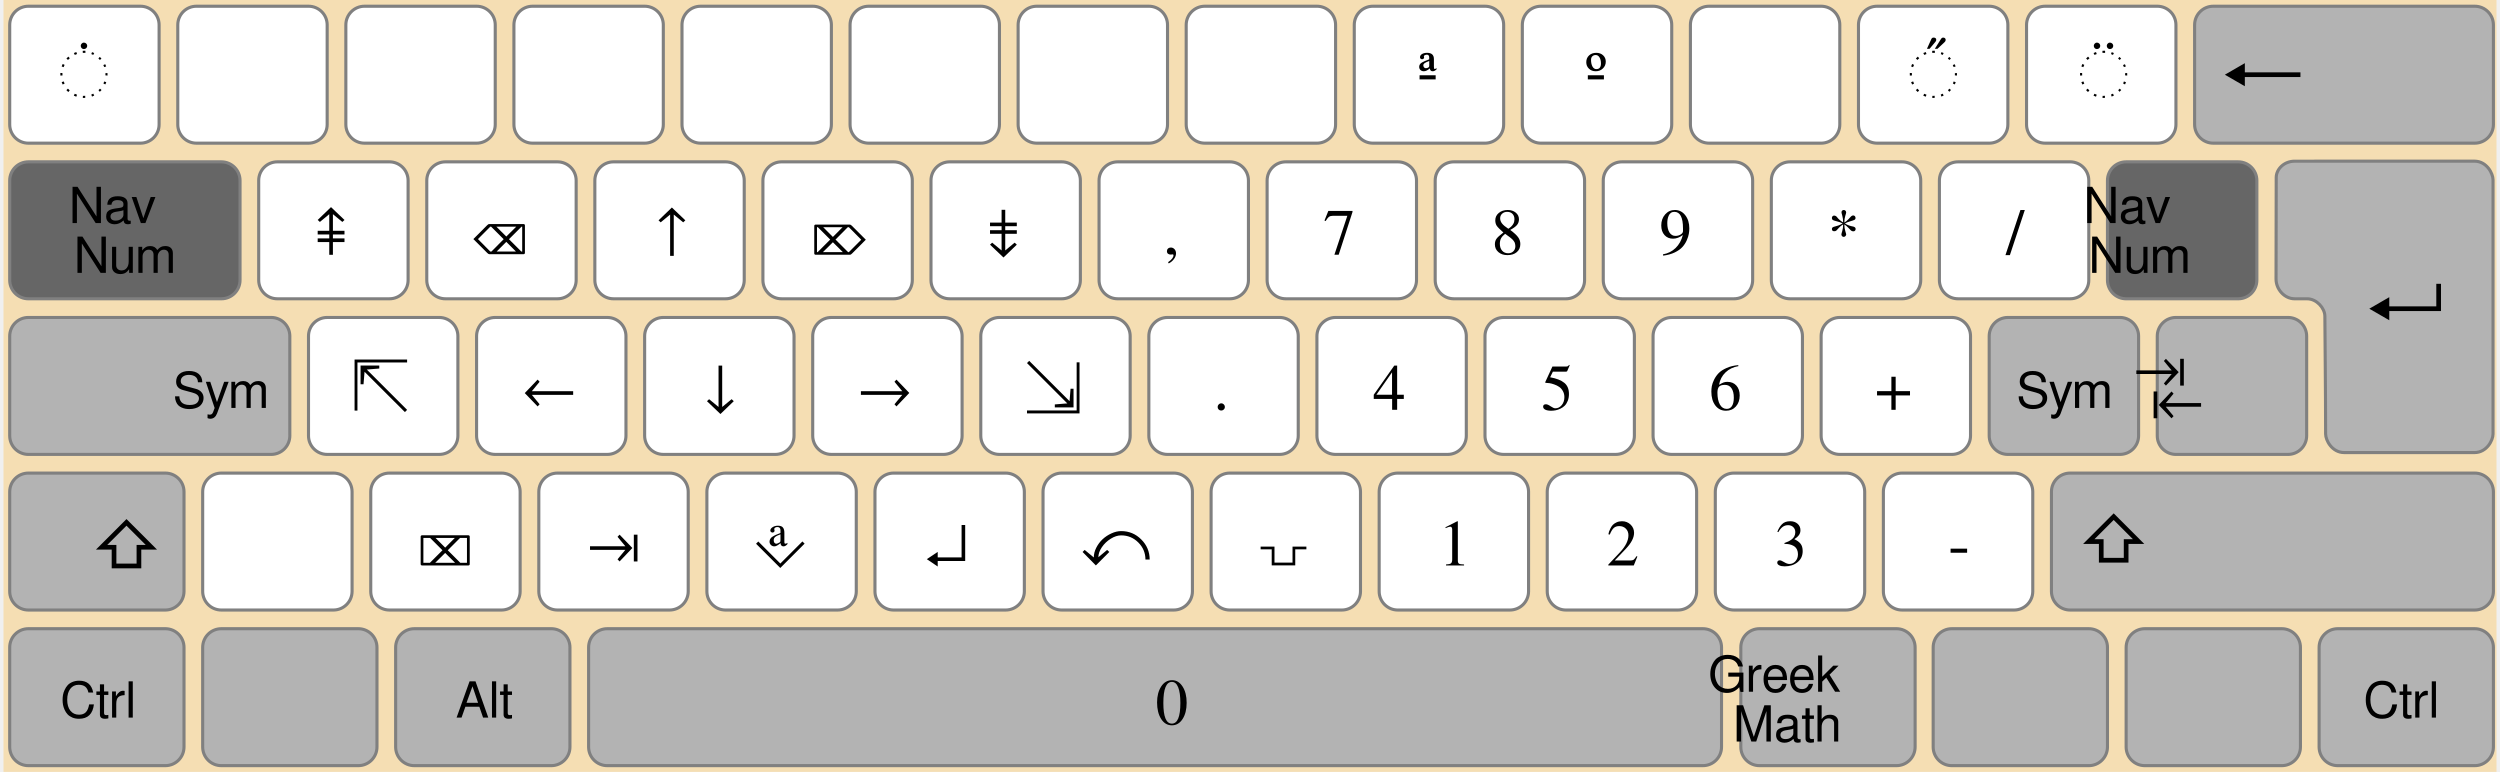
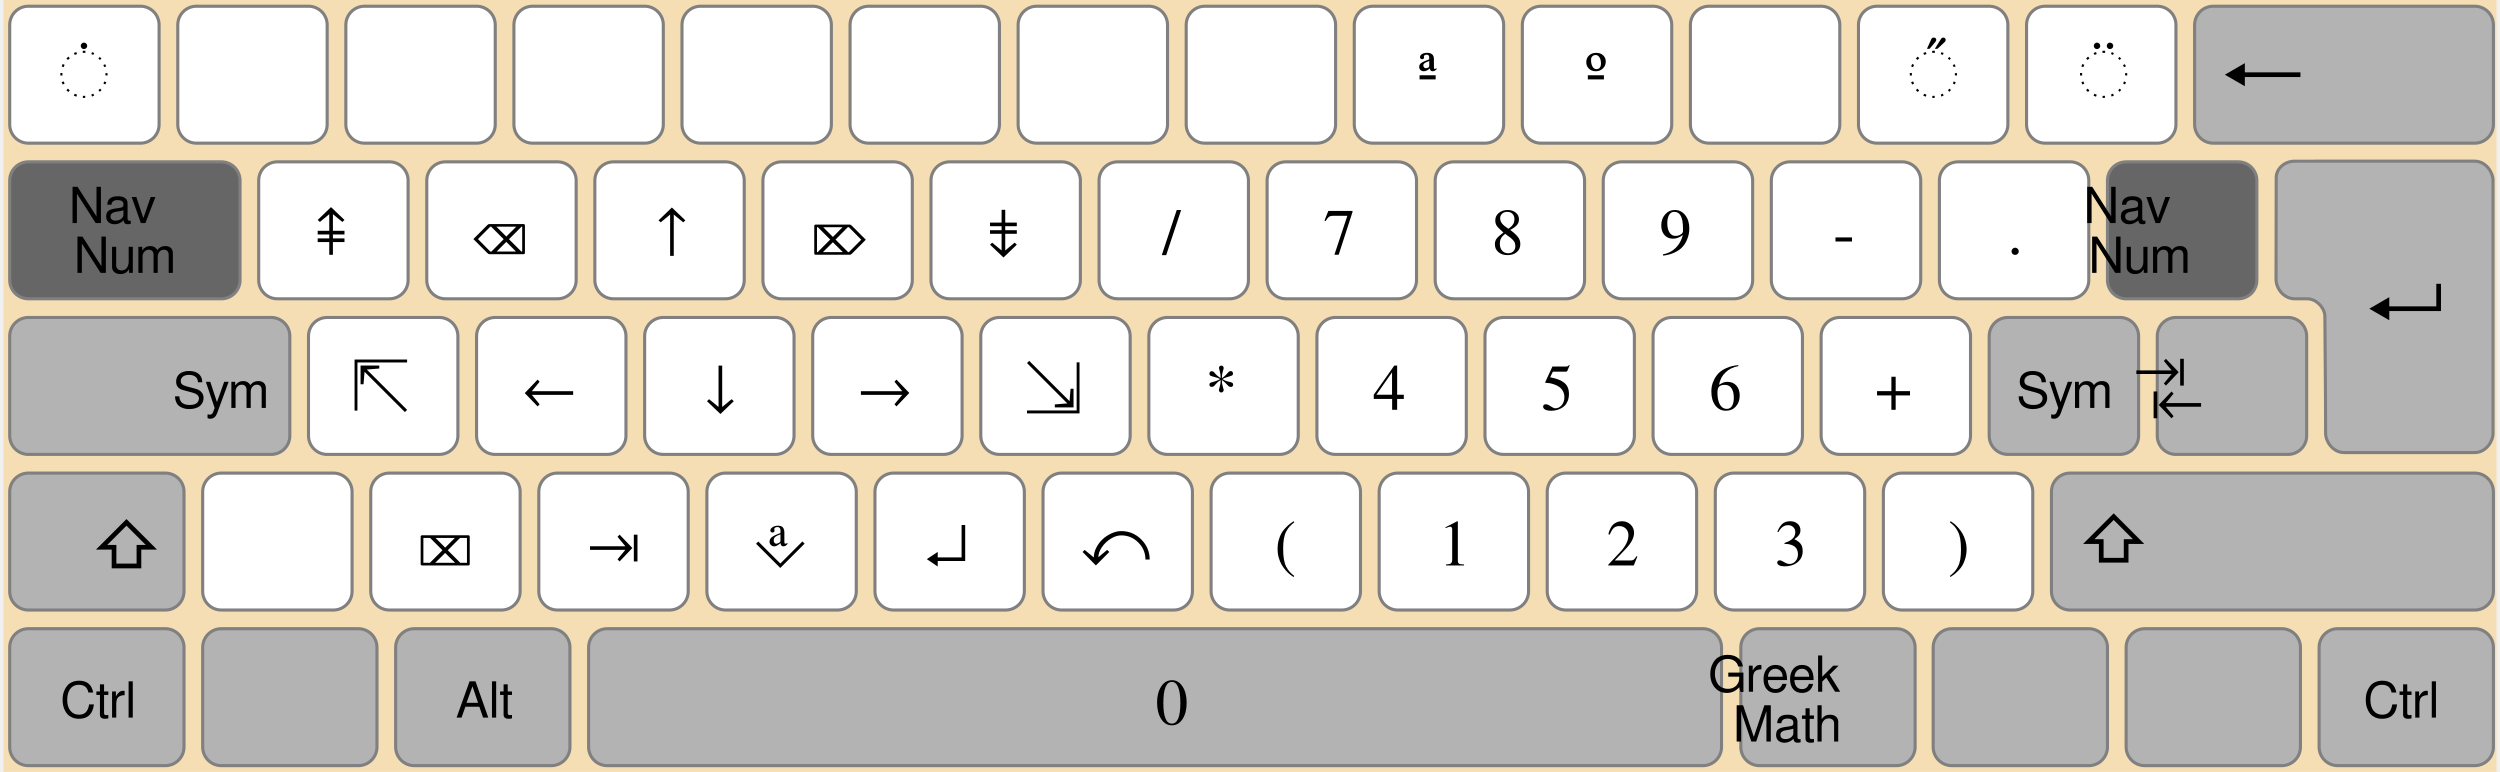
<svg xmlns="http://www.w3.org/2000/svg" xmlns:xlink="http://www.w3.org/1999/xlink" id="svg2" version="1.0" xml:space="preserve" width="800" height="247" viewBox="0 0 801 248" style="display:inline">
  <defs id="defs4">
    <marker id="TriangleOutM" refX="0" refY="0" orient="auto" style="overflow:visible">
      <path id="path4356" style="fill-rule:evenodd;stroke:#000000;stroke-width:1pt;marker-start:none" d="M 5.77,0 -2.88,5 V -5 Z" transform="scale(0.4)" />
    </marker>
    <style id="style6" type="text/css">


    
    

      text            { writing-mode:lr-tb;font-weight:bold;font-family:Nimbus Sans L, Arial, sans-serif ;}
      #T_others       { font-size:16px; text-align:start ;text-anchor:start ;}
      #T_alterninsc   { font-size:14px; fill:dimgray    ;fill-opacity:1 ;stroke:none; text-align:start ;text-anchor:start ;}
      #T_stdletters   { font-size:21px; fill:black      ;fill-opacity:1 ;stroke:none; text-align:center;text-anchor:middle;}
      #T_stdspecial   { font-size:18px; fill:black      ;fill-opacity:1 ;stroke:none; text-align:center;text-anchor:middle;}
      #T_intodisuse   { font-size:18px; fill:dimgray    ;fill-opacity:1 ;stroke:none; text-align:center;text-anchor:middle;}
      #T_AltGr        { font-size:18px; fill:blue       ;fill-opacity:1 ;stroke:none; text-align:center;text-anchor:middle;}
      #T_AltGrSh      { font-size:18px; fill:dodgerblue ;fill-opacity:1 ;stroke:none; text-align:center;text-anchor:middle;}
      .T_UpAltGr      { font-size:18px; fill:skyblue    ;}
      .T_DeadKey      { font-size:21px; fill:red        ;}

      #T_Lx_AltGr     { font-size:18px; fill:purple     ;fill-opacity:1 ;stroke:none; text-align:center;text-anchor:middle;}
      #T_Lx_AltGrSh   { font-size:18px; fill:blueviolet ;fill-opacity:1 ;stroke:none; text-align:center;text-anchor:middle;}
      .T_Lx_UpAltGr   { font-size:18px; fill:violet     ;font-family:Sans;}
      .T_Lx_DeadKey   { font-size:21px; fill:darkorange ;fill-opacity:1 ;stroke:darkorange;stroke-width:0.6;}

      .T_size_s       { font-size:12px; fill:black      ;fill-opacity:1 ;stroke:none; text-align:start ;text-anchor:start ;}
      .T_size_L       { font-size:21px;}

      #GlyphKey       { fill:white      ;stroke:grey   ;stroke-width:1;}
      #ModifKey       { fill:gainsboro  ;stroke:grey   ;stroke-width:1;}
      #OtherKey       { fill:silver     ;stroke:grey   ;stroke-width:1;}
      .K_AltGr        { fill:#D5EEF8    ;stroke:grey   ;stroke-width:1;}

     
       
    </style>
  </defs>
  <g id="layer1" style="display:inline">
    <rect id="Bckgrd" x="0" y="0" width="801" height="248" style="fill:#f5deb3;stroke:none" />
  </g>
  <g id="layer2" style="display:inline">
    <g id="GlyphKey">
      <rect id="K_kb2a" x="2" y="2" width="48" height="44" rx="6" ry="6" />
      <use id="K_kb2b" xlink:href="#K_kb2a" transform="translate(54)" />
      <use id="K_kb2c" xlink:href="#K_kb2a" transform="translate(108)" />
      <use id="K_kb2d" xlink:href="#K_kb2a" transform="translate(162)" />
      <use id="K_kb2e" xlink:href="#K_kb2a" transform="translate(216)" />
      <use id="K_kb2f" xlink:href="#K_kb2a" transform="translate(270)" />
      <use id="K_kb2g" xlink:href="#K_kb2a" transform="translate(324)" />
      <use id="K_kb2h" xlink:href="#K_kb2a" transform="translate(378)" />
      <use id="K_kb2i" xlink:href="#K_kb2a" transform="translate(432)" />
      <use id="K_kb2j" xlink:href="#K_kb2a" transform="translate(486)" />
      <use id="K_kb2k" xlink:href="#K_kb2a" transform="translate(540)" />
      <use id="K_kb2l" xlink:href="#K_kb2a" transform="translate(594)" />
      <use id="K_kb2m" xlink:href="#K_kb2a" transform="translate(648)" />
      <use id="K_kb3b" xlink:href="#K_kb2a" transform="translate(80,50)" />
      <use id="K_kb3c" xlink:href="#K_kb2a" transform="translate(134,50)" />
      <use id="K_kb3d" xlink:href="#K_kb2a" transform="translate(188,50)" />
      <use id="K_kb3e" xlink:href="#K_kb2a" transform="translate(242,50)" />
      <use id="K_kb3f" xlink:href="#K_kb2a" transform="translate(296,50)" />
      <use id="K_kb3g" xlink:href="#K_kb2a" transform="translate(350,50)" />
      <use id="K_kb3h" xlink:href="#K_kb2a" transform="translate(404,50)" />
      <use id="K_kb3i" xlink:href="#K_kb2a" transform="translate(458,50)" />
      <use id="K_kb3j" xlink:href="#K_kb2a" transform="translate(512,50)" />
      <use id="K_kb3k" xlink:href="#K_kb2a" transform="translate(566,50)" />
      <use id="K_kb3l" xlink:href="#K_kb2a" transform="translate(620,50)" />
      <use id="K_kb4b" xlink:href="#K_kb2a" transform="translate(96,100)" />
      <use id="K_kb4c" xlink:href="#K_kb2a" transform="translate(150,100)" />
      <use id="K_kb4d" xlink:href="#K_kb2a" transform="translate(204,100)" />
      <use id="K_kb4e" xlink:href="#K_kb2a" transform="translate(258,100)" />
      <use id="K_kb4f" xlink:href="#K_kb2a" transform="translate(312,100)" />
      <use id="K_kb4g" xlink:href="#K_kb2a" transform="translate(366,100)" />
      <use id="K_kb4h" xlink:href="#K_kb2a" transform="translate(420,100)" />
      <use id="K_kb4i" xlink:href="#K_kb2a" transform="translate(474,100)" />
      <use id="K_kb4j" xlink:href="#K_kb2a" transform="translate(528,100)" />
      <use id="K_kb4k" xlink:href="#K_kb2a" transform="translate(582,100)" />
      <use id="K_kb5b" xlink:href="#K_kb2a" transform="translate(62,150)" />
      <use id="K_kb5c" xlink:href="#K_kb2a" transform="translate(116,150)" />
      <use id="K_kb5d" xlink:href="#K_kb2a" transform="translate(170,150)" />
      <use id="K_kb5e" xlink:href="#K_kb2a" transform="translate(224,150)" />
      <use id="K_kb5f" xlink:href="#K_kb2a" transform="translate(278,150)" />
      <use id="K_kb5g" xlink:href="#K_kb2a" transform="translate(332,150)" />
      <use id="K_kb5h" xlink:href="#K_kb2a" transform="translate(386,150)" />
      <use id="K_kb5i" xlink:href="#K_kb2a" transform="translate(440,150)" />
      <use id="K_kb5j" xlink:href="#K_kb2a" transform="translate(494,150)" />
      <use id="K_kb5k" xlink:href="#K_kb2a" transform="translate(548,150)" />
      <use id="K_kb5l" xlink:href="#K_kb2a" transform="translate(602,150)" />
    </g>
    <g id="ModifKey" style="fill:#b3b3b3">
      <rect id="K_kb4a" x="2" y="102" width="90" height="44" rx="6" ry="6" style="fill:#b3b3b3" />
      <rect id="K_kb5a" x="2" y="152" width="56" height="44" rx="6" ry="6" style="fill:#b3b3b3" />
      <rect id="K_kb5m" x="658" y="152" width="142" height="44" rx="6" ry="6" style="opacity:1;fill:#b3b3b3" />
      <use id="K_kb4l" xlink:href="#K_kb2a" transform="translate(636,100)" style="display:inline;fill:#b3b3b3" />
      <use id="K_kb3m" xlink:href="#K_kb2a" transform="translate(674,50)" style="display:inline;fill:#666666" />
      <rect id="K_kb3a" x="2" y="52" width="74" height="44" rx="6" ry="6" style="display:inline;fill:#666666" />
      <rect id="rect1" x="558.198" y="202" width="56" height="44" rx="6" ry="6" style="display:inline" />
    </g>
    <g id="OtherKey" style="fill:#b3b3b3">
      <rect id="K_kb2n" x="704" y="2" width="96" height="44" rx="6" ry="6" style="fill:#b3b3b3" />
      <path id="K_kb3n" d="m 736.16,51.79 c -3.44,0 -5.93,2.56 -5.94,5.24 l -0.06,32.6 c -0.01,3.31 2.69,6.37 6,6.37 h 3.99 c 3.081,0 5.7,3.04 5.7,5.59 0,2.55 0.24,24.57 0.24,37.85 0,1.99 2.02,5.97 6,5.97 13.94,0 27.88,0 41.82,0 3.98,0 5.97,-3.98 5.97,-5.97 0,-27.22 0,-54.44 0,-81.66 0,-1.99 -1.99,-6 -5.97,-6 z" style="fill:#b3b3b3" />
      <rect id="K_kb6a" x="2" y="202" width="56" height="44" rx="6" ry="6" style="fill:#b3b3b3" />
      <rect id="K_kb6b" x="64" y="202" width="56" height="44" rx="6" ry="6" style="fill:#b3b3b3" />
      <rect id="K_kb6c" x="126" y="202" width="56" height="44" rx="6" ry="6" style="fill:#b3b3b3" />
      <rect id="K_kb6l" x="620" y="202" width="56" height="44" rx="6" ry="6" style="fill:#b3b3b3" />
      <rect id="K_kb6m" x="682" y="202" width="56" height="44" rx="6" ry="6" style="fill:#b3b3b3" />
      <rect id="K_kb6n" x="744" y="202" width="56" height="44" rx="6" ry="6" style="fill:#b3b3b3" />
      <rect id="K_kb6d" x="188" y="202" width="364" height="44" rx="6" ry="6" style="display:inline;fill:#b3b3b3" />
      <use id="K_kb4m" xlink:href="#K_kb2a" transform="translate(690,100)" style="display:inline;fill:#b3b3b3" />
    </g>
  </g>
  <g id="DrawedInscr" style="display:inline">
    <path id="S_kb2n" style="fill:none;stroke:#000000;stroke-width:1.506;stroke-dasharray:none;marker-end:url(#TriangleOutM)" d="M 738,24 H 718" />
    <g id="sublayer3a" style="display:inline">
      <path id="S_kb5a" style="fill:none;stroke:#000000;stroke-width:1.506;stroke-dasharray:none" d="m 39.519,167.84 -8,8 h 4 v 6 h 8 v -6 h 4 z" />
      <use id="S_kb5n" xlink:href="#S_kb5a" transform="translate(638.4809,-1.840102)" x="0" y="0" width="1" height="1" />
      <path id="S_kb3n" style="fill:none;stroke:#000000;stroke-width:1.506;stroke-dasharray:none;marker-end:url(#TriangleOutM)" d="m 782.408,91.187 v 8 h -18" />
    </g>
  </g>
  <g id="fr-fr" style="display:inline">
    <g id="T_stdletters" style="font-size:21px;text-align:center;text-anchor:middle;fill:#000000;fill-opacity:1;stroke:none" transform="translate(9.260975,9.671158)">
      <text id="T_kb3b" x="96" y="72" style="font-style:normal;font-variant:normal;font-weight:normal;font-stretch:normal;line-height:0%;font-family:FreeSerif;-inkscape-font-specification:FreeSerif;writing-mode:lr-tb;fill:#000000">⇞</text>
      <text id="T_kb3c" x="150" y="72" style="font-style:normal;font-variant:normal;font-weight:normal;font-stretch:normal;line-height:0%;font-family:FreeSerif;-inkscape-font-specification:FreeSerif;writing-mode:lr-tb">⌫</text>
      <text id="T_kb3d" x="205.517" y="72.327" style="font-style:normal;font-variant:normal;font-weight:normal;font-stretch:normal;line-height:0%;font-family:FreeSerif;-inkscape-font-specification:FreeSerif;writing-mode:lr-tb">↑</text>
      <text id="T_kb3e" x="259.53" y="72.176" style="font-style:normal;font-variant:normal;font-weight:normal;font-stretch:normal;line-height:0%;font-family:FreeSerif;-inkscape-font-specification:FreeSerif;writing-mode:lr-tb">⌦</text>
      <text id="T_kb3f" x="312" y="72" style="font-style:normal;font-variant:normal;font-weight:normal;font-stretch:normal;line-height:0%;font-family:FreeSerif;-inkscape-font-specification:FreeSerif;writing-mode:lr-tb">⇟</text>
-       <text id="T_kb3g" x="366" y="72" style="font-style:normal;font-variant:normal;font-weight:normal;font-stretch:normal;line-height:0%;font-family:FreeSerif;-inkscape-font-specification:FreeSerif;writing-mode:lr-tb">,</text>
+       <text id="T_kb3g" x="366" y="72" style="font-style:normal;font-variant:normal;font-weight:normal;font-stretch:normal;line-height:0%;font-family:FreeSerif;-inkscape-font-specification:FreeSerif;writing-mode:lr-tb">/</text>
      <text id="T_kb3h" x="420" y="72" style="font-style:normal;font-variant:normal;font-weight:normal;font-stretch:normal;line-height:0%;font-family:FreeSerif;-inkscape-font-specification:FreeSerif;writing-mode:lr-tb">7</text>
      <text id="T_kb3i" x="474" y="72" style="font-style:normal;font-variant:normal;font-weight:normal;font-stretch:normal;line-height:0%;font-family:FreeSerif;-inkscape-font-specification:FreeSerif;writing-mode:lr-tb">8</text>
      <text id="T_kb3j" x="528" y="72" style="font-style:normal;font-variant:normal;font-weight:normal;font-stretch:normal;line-height:0%;font-family:FreeSerif;-inkscape-font-specification:FreeSerif;writing-mode:lr-tb">9</text>
-       <text id="T_kb3k" x="582" y="72" style="font-style:normal;font-variant:normal;font-weight:normal;font-stretch:normal;line-height:0%;font-family:FreeSerif;-inkscape-font-specification:FreeSerif;writing-mode:lr-tb">*</text>
+       <text id="T_kb3k" x="582" y="72" style="font-style:normal;font-variant:normal;font-weight:normal;font-stretch:normal;line-height:0%;font-family:FreeSerif;-inkscape-font-specification:FreeSerif;writing-mode:lr-tb">-</text>
      <text id="T_kb4b" x="112" y="122" style="font-style:normal;font-variant:normal;font-weight:normal;font-stretch:normal;line-height:0%;font-family:FreeSerif;-inkscape-font-specification:FreeSerif;writing-mode:lr-tb">⇱</text>
      <text id="T_kb4c" x="166" y="122" style="font-style:normal;font-variant:normal;font-weight:normal;font-stretch:normal;line-height:0%;font-family:FreeSerif;-inkscape-font-specification:FreeSerif;writing-mode:lr-tb">←</text>
      <text id="T_kb4d" x="221.077" y="122.07" style="font-style:normal;font-variant:normal;font-weight:normal;font-stretch:normal;line-height:0%;font-family:FreeSerif;-inkscape-font-specification:FreeSerif;writing-mode:lr-tb">↓</text>
      <text id="T_kb4e" x="274" y="122" style="font-style:normal;font-variant:normal;font-weight:normal;font-stretch:normal;line-height:0%;font-family:FreeSerif;-inkscape-font-specification:FreeSerif;writing-mode:lr-tb">→</text>
      <text id="T_kb4f" x="328" y="122" style="font-style:normal;font-variant:normal;font-weight:normal;font-stretch:normal;line-height:0%;font-family:FreeSerif;-inkscape-font-specification:FreeSerif;writing-mode:lr-tb">⇲</text>
-       <text id="T_kb4g" x="382" y="122" style="font-style:normal;font-variant:normal;font-weight:normal;font-stretch:normal;line-height:0%;font-family:FreeSerif;-inkscape-font-specification:FreeSerif;writing-mode:lr-tb">.</text>
+       <text id="T_kb4g" x="382" y="122" style="font-style:normal;font-variant:normal;font-weight:normal;font-stretch:normal;line-height:0%;font-family:FreeSerif;-inkscape-font-specification:FreeSerif;writing-mode:lr-tb">*</text>
      <text id="T_kb4h" x="436" y="122" style="font-style:normal;font-variant:normal;font-weight:normal;font-stretch:normal;line-height:0%;font-family:FreeSerif;-inkscape-font-specification:FreeSerif;writing-mode:lr-tb">4</text>
      <text id="T_kb4i" x="490" y="122" style="font-style:normal;font-variant:normal;font-weight:normal;font-stretch:normal;line-height:0%;font-family:FreeSerif;-inkscape-font-specification:FreeSerif;writing-mode:lr-tb">5</text>
      <text id="T_kb4j" x="544" y="122" style="font-style:normal;font-variant:normal;font-weight:normal;font-stretch:normal;line-height:0%;font-family:FreeSerif;-inkscape-font-specification:FreeSerif;writing-mode:lr-tb">6</text>
      <text id="T_kb4k" x="598" y="122" style="font-style:normal;font-variant:normal;font-weight:normal;font-stretch:normal;line-height:0%;font-family:FreeSerif;-inkscape-font-specification:FreeSerif;writing-mode:lr-tb">+</text>
      <text id="T_kb5c" x="132.647" y="172" style="font-style:normal;font-variant:normal;font-weight:normal;font-stretch:normal;line-height:0%;font-family:FreeSerif;-inkscape-font-specification:FreeSerif;writing-mode:lr-tb">⌧</text>
      <text id="T_kb5d" x="186.964" y="171.817" style="font-style:normal;font-variant:normal;font-weight:normal;font-stretch:normal;line-height:0%;font-family:FreeSerif;-inkscape-font-specification:FreeSerif;writing-mode:lr-tb">⇥</text>
      <text id="T_kb5e" x="240" y="172" style="font-style:normal;font-variant:normal;font-weight:normal;font-stretch:normal;line-height:0%;font-family:FreeSerif;-inkscape-font-specification:FreeSerif;writing-mode:lr-tb">⎀</text>
      <text id="T_kb5f" x="294" y="172" style="font-style:normal;font-variant:normal;font-weight:normal;font-stretch:normal;line-height:0%;font-family:FreeSerif;-inkscape-font-specification:FreeSerif;writing-mode:lr-tb">↵</text>
      <text id="T_kb5g" x="348" y="172" style="font-style:normal;font-variant:normal;font-weight:normal;font-stretch:normal;line-height:0%;font-family:FreeSerif;-inkscape-font-specification:FreeSerif;writing-mode:lr-tb">↶</text>
-       <text id="T_kb5h" x="402" y="172" style="font-style:normal;font-variant:normal;font-weight:normal;font-stretch:normal;line-height:0%;font-family:FreeSerif;-inkscape-font-specification:FreeSerif;writing-mode:lr-tb">⍽</text>
-       <text id="text6" x="618.983" y="172" style="font-style:normal;font-variant:normal;font-weight:normal;font-stretch:normal;line-height:0%;font-family:FreeSerif;-inkscape-font-specification:FreeSerif;writing-mode:lr-tb">-</text>
+       <text id="text6" x="618.983" y="172" style="font-style:normal;font-variant:normal;font-weight:normal;font-stretch:normal;line-height:0%;font-family:FreeSerif;-inkscape-font-specification:FreeSerif;writing-mode:lr-tb">)</text>
      <text id="text5" x="564.983" y="172" style="font-style:normal;font-variant:normal;font-weight:normal;font-stretch:normal;line-height:0%;font-family:FreeSerif;-inkscape-font-specification:FreeSerif;writing-mode:lr-tb">3</text>
      <text id="text4" x="510.983" y="172" style="font-style:normal;font-variant:normal;font-weight:normal;font-stretch:normal;line-height:0%;font-family:FreeSerif;-inkscape-font-specification:FreeSerif;writing-mode:lr-tb">2</text>
      <text id="text3" x="456.983" y="172" style="font-style:normal;font-variant:normal;font-weight:normal;font-stretch:normal;line-height:0%;font-family:FreeSerif;-inkscape-font-specification:FreeSerif;writing-mode:lr-tb">1</text>
      <text id="text2" x="78.748" y="172" style="font-style:normal;font-variant:normal;font-weight:normal;font-stretch:normal;line-height:0%;font-family:FreeSerif;-inkscape-font-specification:FreeSerif;writing-mode:lr-tb" />
-       <text id="text8" x="637.072" y="72" style="font-style:normal;font-variant:normal;font-weight:normal;font-stretch:normal;line-height:0%;font-family:FreeSerif;-inkscape-font-specification:FreeSerif;writing-mode:lr-tb">/</text>
+       <text id="text8" x="637.072" y="72" style="font-style:normal;font-variant:normal;font-weight:normal;font-stretch:normal;line-height:0%;font-family:FreeSerif;-inkscape-font-specification:FreeSerif;writing-mode:lr-tb">.</text>
      <text id="text47" x="665.499" y="21.502" style="font-style:normal;font-variant:normal;font-weight:normal;font-stretch:normal;line-height:0%;font-family:FreeSerif;-inkscape-font-specification:FreeSerif;writing-mode:lr-tb">◌̈</text>
      <text id="text45" x="610.801" y="21.502" style="font-style:normal;font-variant:normal;font-weight:normal;font-stretch:normal;line-height:0%;font-family:FreeSerif;-inkscape-font-specification:FreeSerif;writing-mode:lr-tb">◌̋</text>
      <text id="text42" x="556.765" y="21.502" style="font-style:normal;font-variant:normal;font-weight:normal;font-stretch:normal;line-height:0%;font-family:FreeSerif;-inkscape-font-specification:FreeSerif;writing-mode:lr-tb" />
      <text id="text41" x="502.765" y="21.502" style="font-style:normal;font-variant:normal;font-weight:normal;font-stretch:normal;line-height:0%;font-family:FreeSerif;-inkscape-font-specification:FreeSerif;writing-mode:lr-tb" />
      <text id="text36" x="232.765" y="21.502" style="font-style:normal;font-variant:normal;font-weight:normal;font-stretch:normal;line-height:0%;font-family:FreeSerif;-inkscape-font-specification:FreeSerif;writing-mode:lr-tb"> </text>
      <text id="text34" x="502.413" y="21.502" style="font-style:normal;font-variant:normal;font-weight:normal;font-stretch:normal;line-height:0%;font-family:FreeSerif;-inkscape-font-specification:FreeSerif;writing-mode:lr-tb">º</text>
      <text id="text44" x="448.413" y="21.502" style="font-style:normal;font-variant:normal;font-weight:normal;font-stretch:normal;line-height:0%;font-family:FreeSerif;-inkscape-font-specification:FreeSerif;writing-mode:lr-tb;fill:#000000">ª</text>
      <text id="text46" x="611.837" y="21.502" style="font-style:normal;font-variant:normal;font-weight:normal;font-stretch:normal;line-height:0%;font-family:FreeSerif;-inkscape-font-specification:FreeSerif;writing-mode:lr-tb" transform="translate(-595.255)">◌̇</text>
      <text id="text17" x="448.915" y="21.502" style="font-style:normal;font-variant:normal;font-weight:normal;font-stretch:normal;line-height:0%;font-family:FreeSerif;-inkscape-font-specification:FreeSerif;writing-mode:lr-tb" />
      <text id="text18" x="366.132" y="223.075" style="font-style:normal;font-variant:normal;font-weight:normal;font-stretch:normal;line-height:0%;font-family:FreeSerif;-inkscape-font-specification:FreeSerif;writing-mode:lr-tb">0</text>
      <text id="text19" x="707.418" y="115.316" style="font-style:normal;font-variant:normal;font-weight:normal;font-stretch:normal;line-height:0.5;font-family:FreeSerif;-inkscape-font-specification:FreeSerif;writing-mode:lr-tb">
        <tspan id="tspan3" x="707.418" y="115.316">⇥</tspan>
        <tspan id="tspan4" x="707.418" y="125.816">⇤</tspan>
      </text>
+       <text id="text12" x="402.574" y="172" style="font-style:normal;font-variant:normal;font-weight:normal;font-stretch:normal;line-height:0%;font-family:FreeSerif;-inkscape-font-specification:FreeSerif;writing-mode:lr-tb">(</text>
    </g>
    <g id="T_others" style="font-size:16px;text-align:start;text-anchor:start" transform="translate(8.350729,0.565431)">
      <text id="T_kb6a" x="10" y="230" style="font-style:normal;font-variant:normal;font-weight:normal;font-stretch:normal;line-height:0%;font-family:FreeSans;-inkscape-font-specification:FreeSans;writing-mode:lr-tb">Ctrl</text>
      <text id="T_kb6c" x="136.991" y="230" style="font-style:normal;font-variant:normal;font-weight:normal;font-stretch:normal;line-height:0%;font-family:FreeSans;-inkscape-font-specification:FreeSans;writing-mode:lr-tb">Alt</text>
      <text id="T_kb6n" x="750" y="230" style="font-style:normal;font-variant:normal;font-weight:normal;font-stretch:normal;line-height:0%;font-family:FreeSans;-inkscape-font-specification:FreeSans;writing-mode:lr-tb">Ctrl</text>
      <text id="text48" x="653.8" y="130.492" style="font-style:normal;font-variant:normal;font-weight:normal;font-stretch:normal;line-height:0%;font-family:FreeSans;-inkscape-font-specification:FreeSans;text-align:center;writing-mode:lr-tb;text-anchor:middle">Sym</text>
      <text id="text49" x="61.454" y="130.492" style="font-style:normal;font-variant:normal;font-weight:normal;font-stretch:normal;line-height:0%;font-family:FreeSans;-inkscape-font-specification:FreeSans;text-align:center;writing-mode:lr-tb;text-anchor:middle">Sym</text>
      <text id="text50" x="578.671" y="221.695" style="font-style:normal;font-variant:normal;font-weight:normal;font-stretch:normal;line-height:1;font-family:FreeSans;-inkscape-font-specification:FreeSans;text-align:center;writing-mode:lr-tb;text-anchor:middle">
        <tspan id="tspan2" x="578.671" y="221.695">Greek</tspan>
        <tspan x="578.671" y="237.695" id="tspan1">Math</tspan>
      </text>
      <text id="text52" x="44.585" y="71.114" style="font-style:normal;font-variant:normal;font-weight:normal;font-stretch:normal;line-height:1;font-family:FreeSans;-inkscape-font-specification:FreeSans;text-align:center;writing-mode:lr-tb;text-anchor:middle">
        <tspan id="tspan8" x="44.585" y="71.114" style="line-height:1">Nav</tspan>
        <tspan id="tspan6" x="44.585" y="87.114" style="line-height:1">Num</tspan>
      </text>
      <text id="text10" x="691.891" y="71.114" style="font-style:normal;font-variant:normal;font-weight:normal;font-stretch:normal;line-height:1;font-family:FreeSans;-inkscape-font-specification:FreeSans;text-align:center;writing-mode:lr-tb;text-anchor:middle">
        <tspan id="tspan9" x="691.891" y="71.114" style="line-height:1">Nav</tspan>
        <tspan id="tspan10" x="691.891" y="87.114" style="line-height:1">Num</tspan>
      </text>
    </g>
  </g>
</svg>
